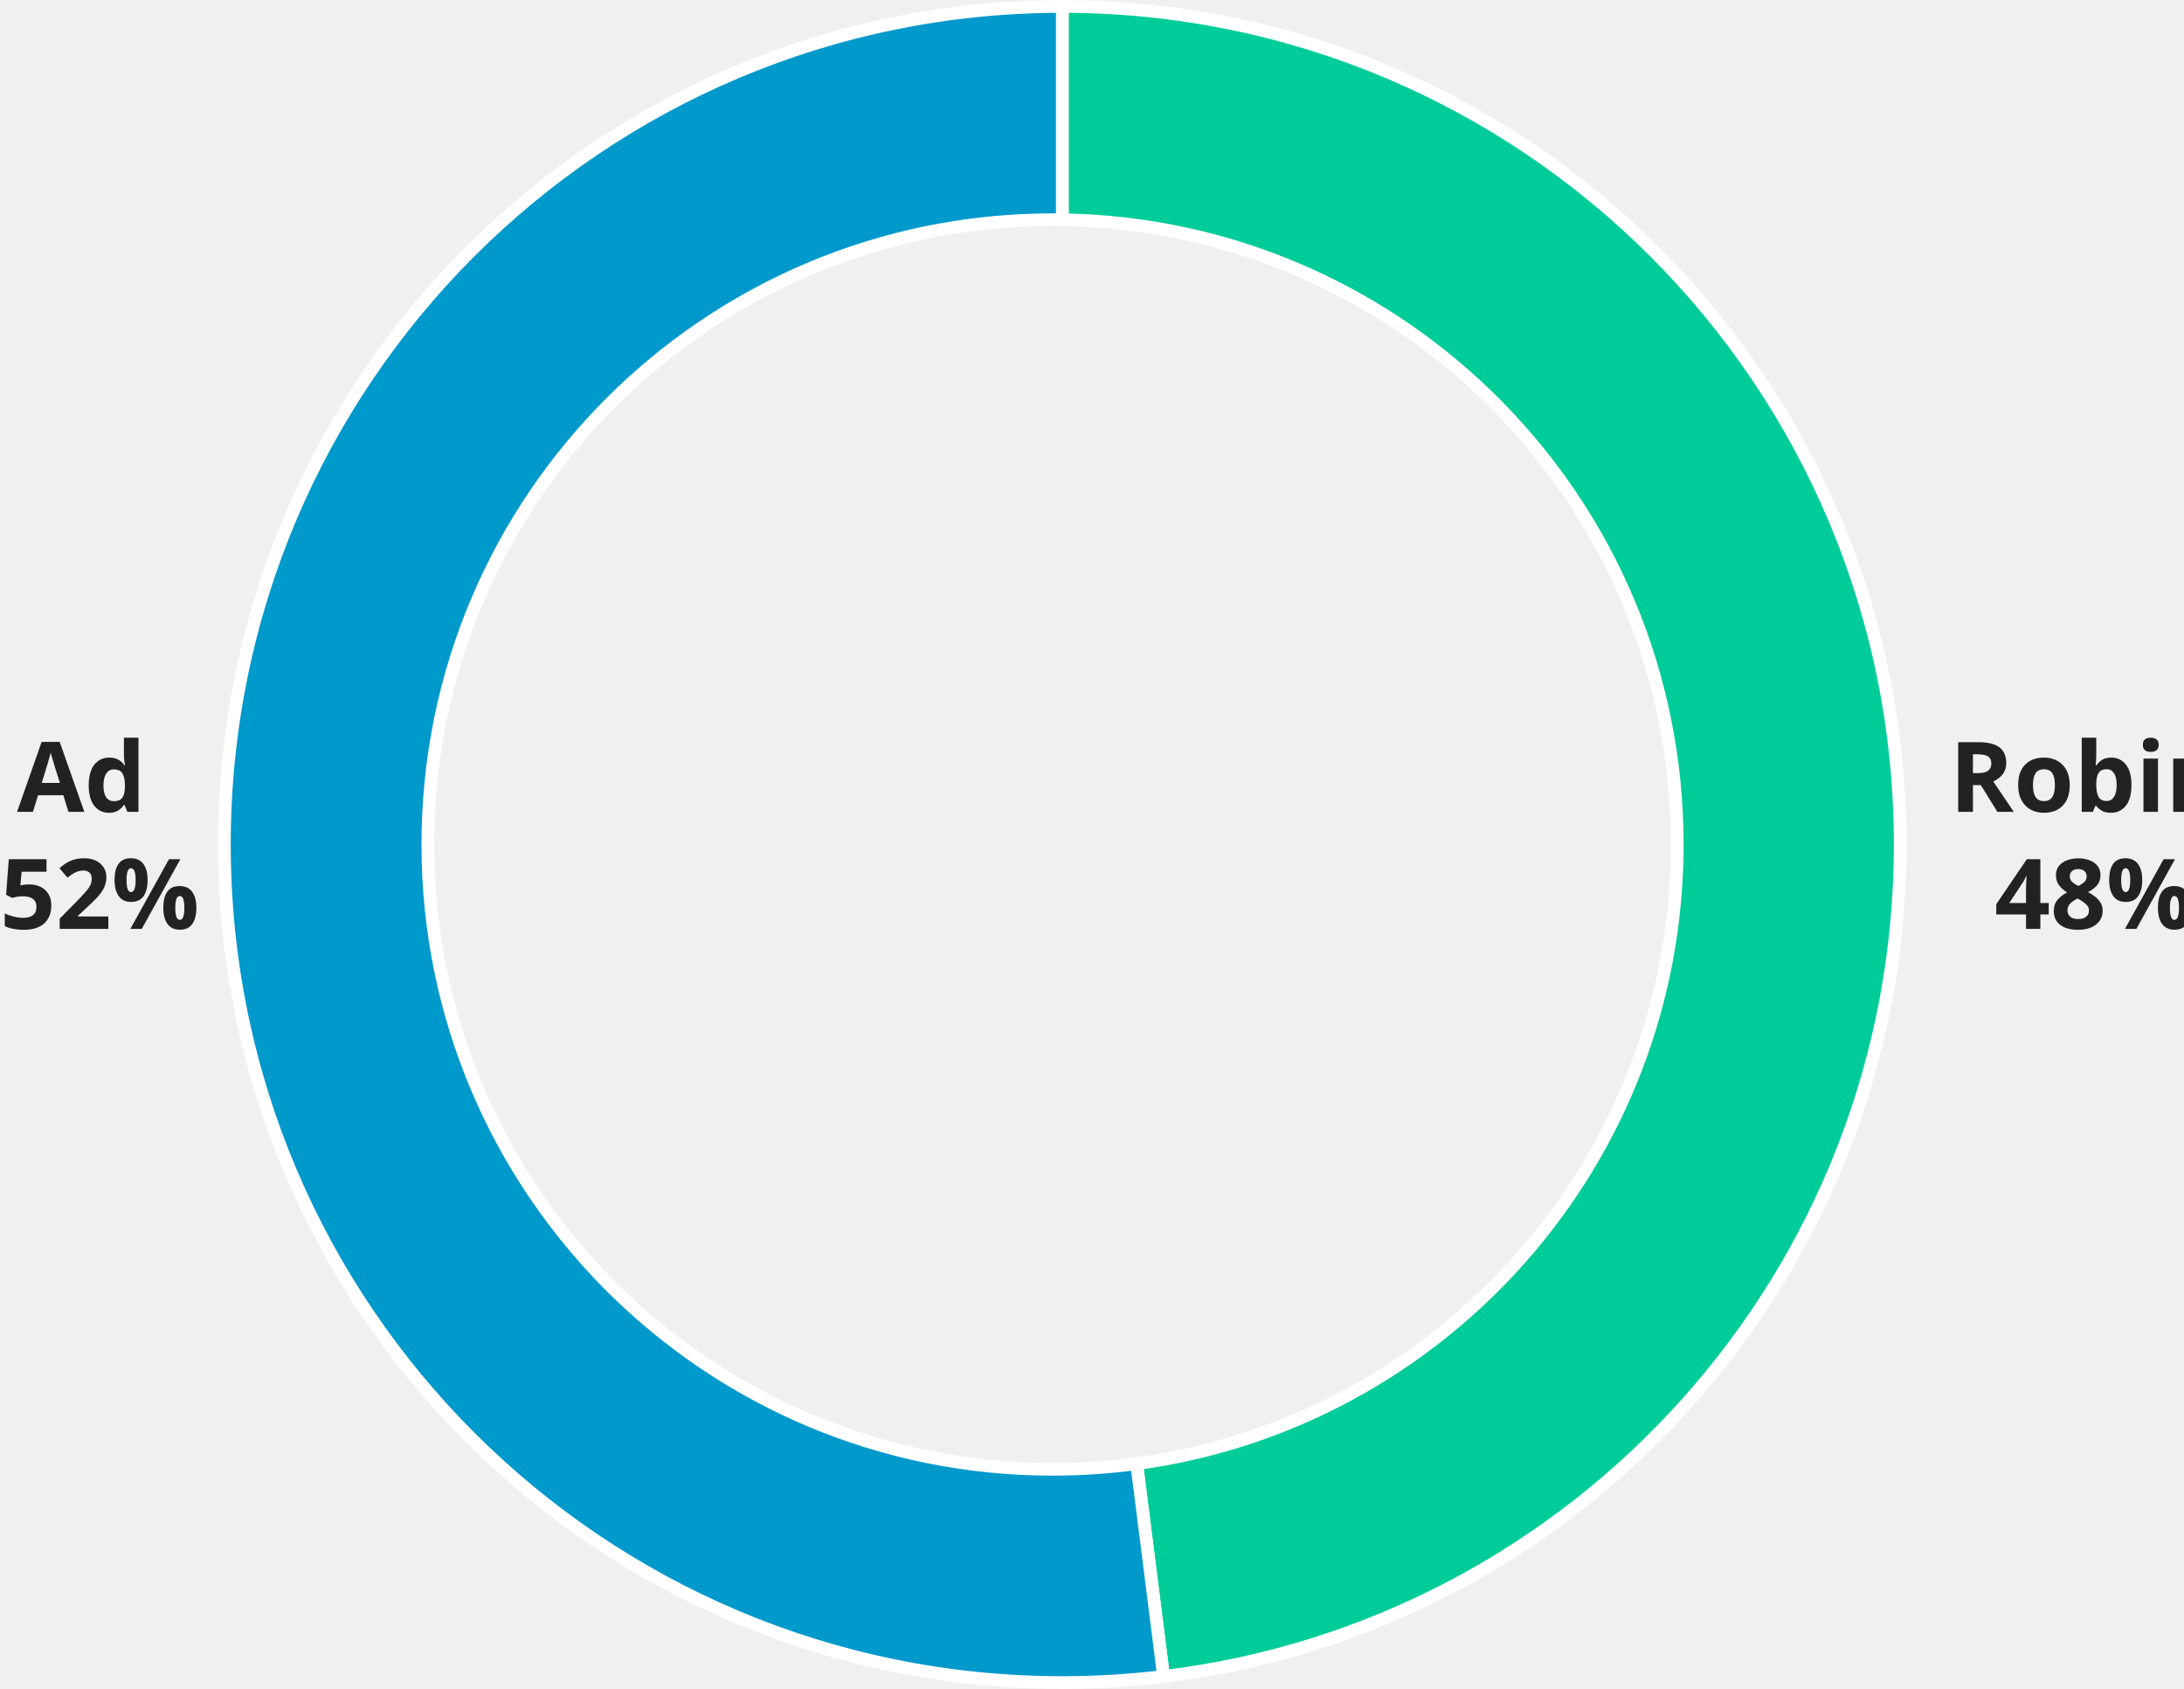
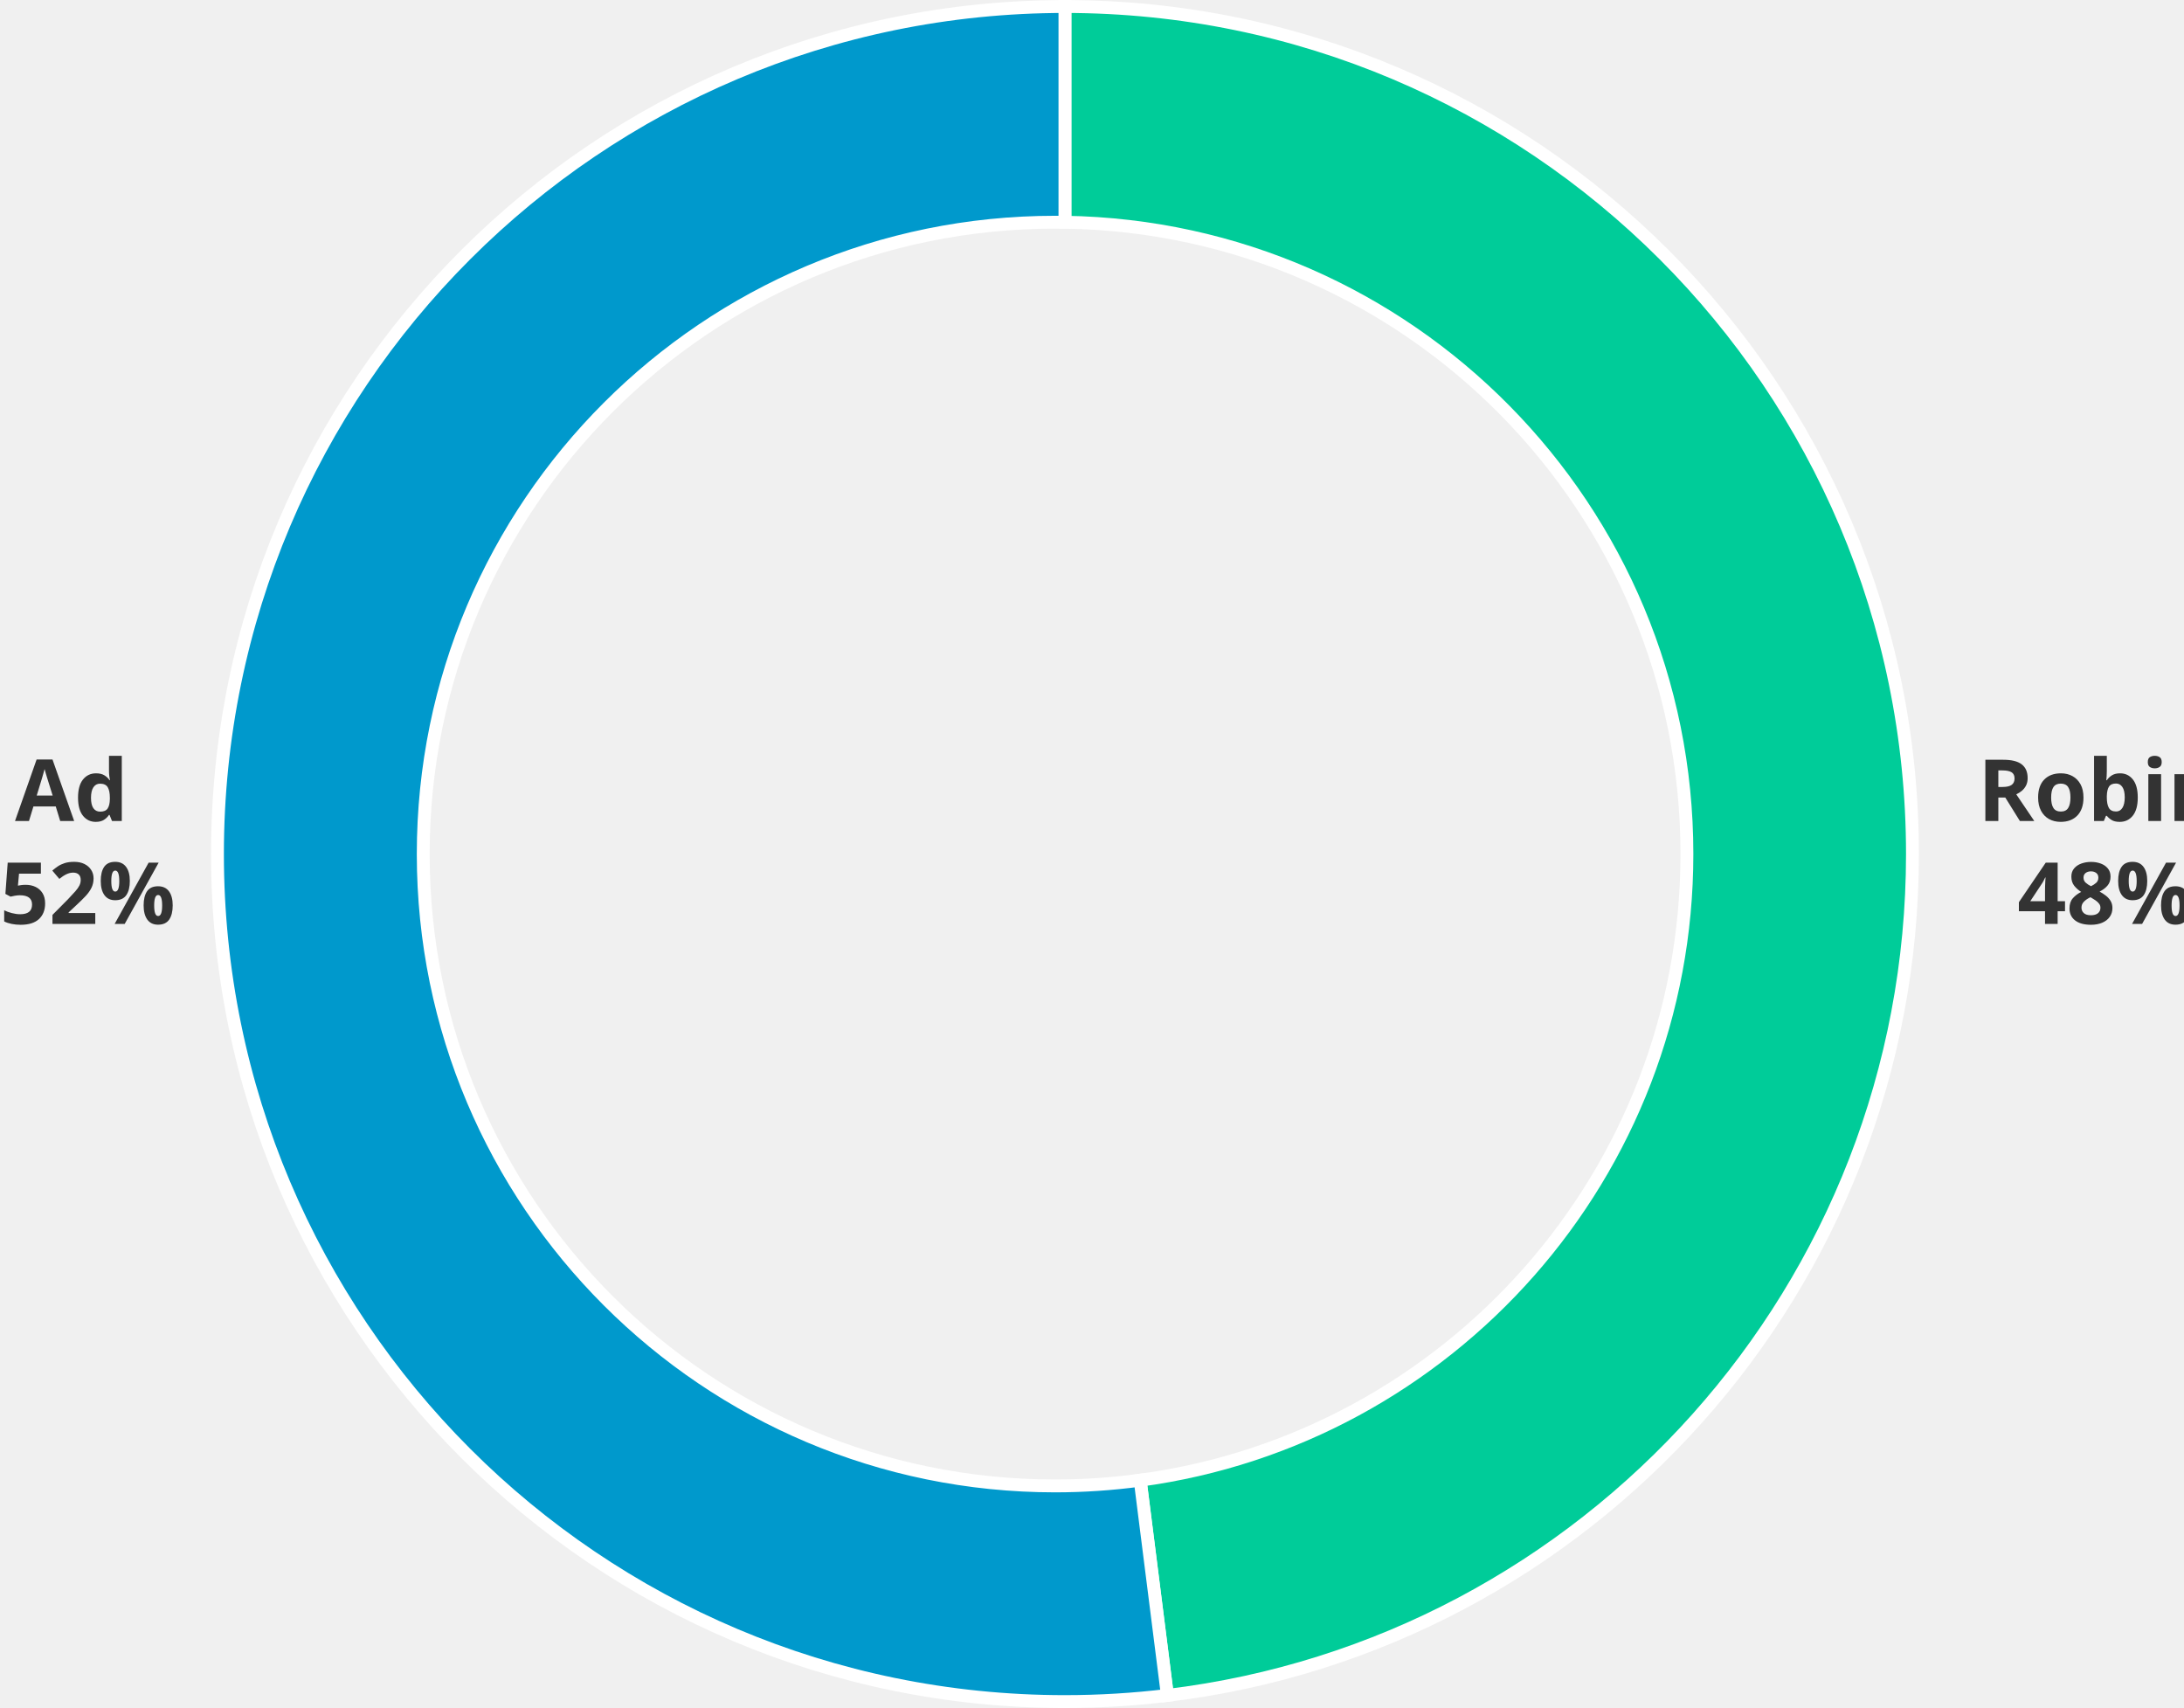
- <svg xmlns="http://www.w3.org/2000/svg" id="Layer_1" data-name="Layer 1" viewBox="0 0 1030.35 796.61">
+ <svg xmlns="http://www.w3.org/2000/svg" id="Layer_1" data-name="Layer 1" viewBox="0 0 1018.7 796.61">
  <defs>
-     <style>.cls-1{fill:#0c9;}.cls-1,.cls-2{stroke:#fff;stroke-miterlimit:10;stroke-width:6px;}.cls-2{fill:#09c;}.cls-3{font-size:46px;fill:#222;font-family:DINAlternate-Bold, DIN Alternate;font-weight:700;}</style>
+     <style>.cls-1{fill:#0c9;}.cls-1,.cls-2{stroke:#fff;stroke-miterlimit:10;stroke-width:6px;}.cls-2{fill:#09c;}.cls-3{font-size:40px;fill:#333;font-family:DINAlternate-Bold, DIN Alternate;font-weight:700;}</style>
  </defs>
-   <path class="cls-1" d="M1022.19,465.26c0-161.22-129.47-292.19-290.11-294.66V70c218.32,0,395.31,177,395.31,395.3,0,202.15-151.74,368.83-347.52,392.42l-12.7-100.37C911.16,737.92,1022.19,614.57,1022.19,465.26Z" transform="translate(-230.92 -66.96)" />
-   <path class="cls-2" d="M732.08,70V170.6c-1.53,0-3.06,0-4.6,0-162.77,0-294.72,132-294.72,294.71S564.71,760,727.48,760a297.05,297.05,0,0,0,39.69-2.67l12.7,100.37a398.85,398.85,0,0,1-47.79,2.89c-218.32,0-395.3-177-395.3-395.31S513.76,70,732.08,70Z" transform="translate(-230.92 -66.96)" />
-   <text class="cls-3" transform="translate(8.05 382.92)">Ad<tspan x="-8.05" y="55.2">52%</tspan>
+   <path class="cls-1" d="M1022.19,465.26c0-161.22-129.47-292.19-290.11-294.66V70c218.32,0,395.31,177,395.31,395.3,0,202.15-151.74,368.83-347.52,392.42l-12.7-100.37C911.16,737.92,1022.19,614.57,1022.19,465.26Z" transform="translate(-235.35 -66.96)" />
+   <path class="cls-2" d="M732.08,70V170.6c-1.53,0-3.06,0-4.6,0-162.77,0-294.72,132-294.72,294.71S564.71,760,727.48,760a297.05,297.05,0,0,0,39.69-2.67l12.7,100.37a398.85,398.85,0,0,1-47.79,2.89c-218.32,0-395.3-177-395.3-395.31S513.76,70,732.08,70Z" transform="translate(-235.35 -66.96)" />
+   <text class="cls-3" transform="translate(7 382.92)">Ad<tspan x="-7" y="48">52%</tspan>
  </text>
-   <text class="cls-3" transform="translate(919.68 382.92)">Robin<tspan x="21.32" y="55.2">48%</tspan>
+   <text class="cls-3" transform="translate(922.46 382.92)">Robin<tspan x="18.54" y="48">48%</tspan>
  </text>
</svg>
